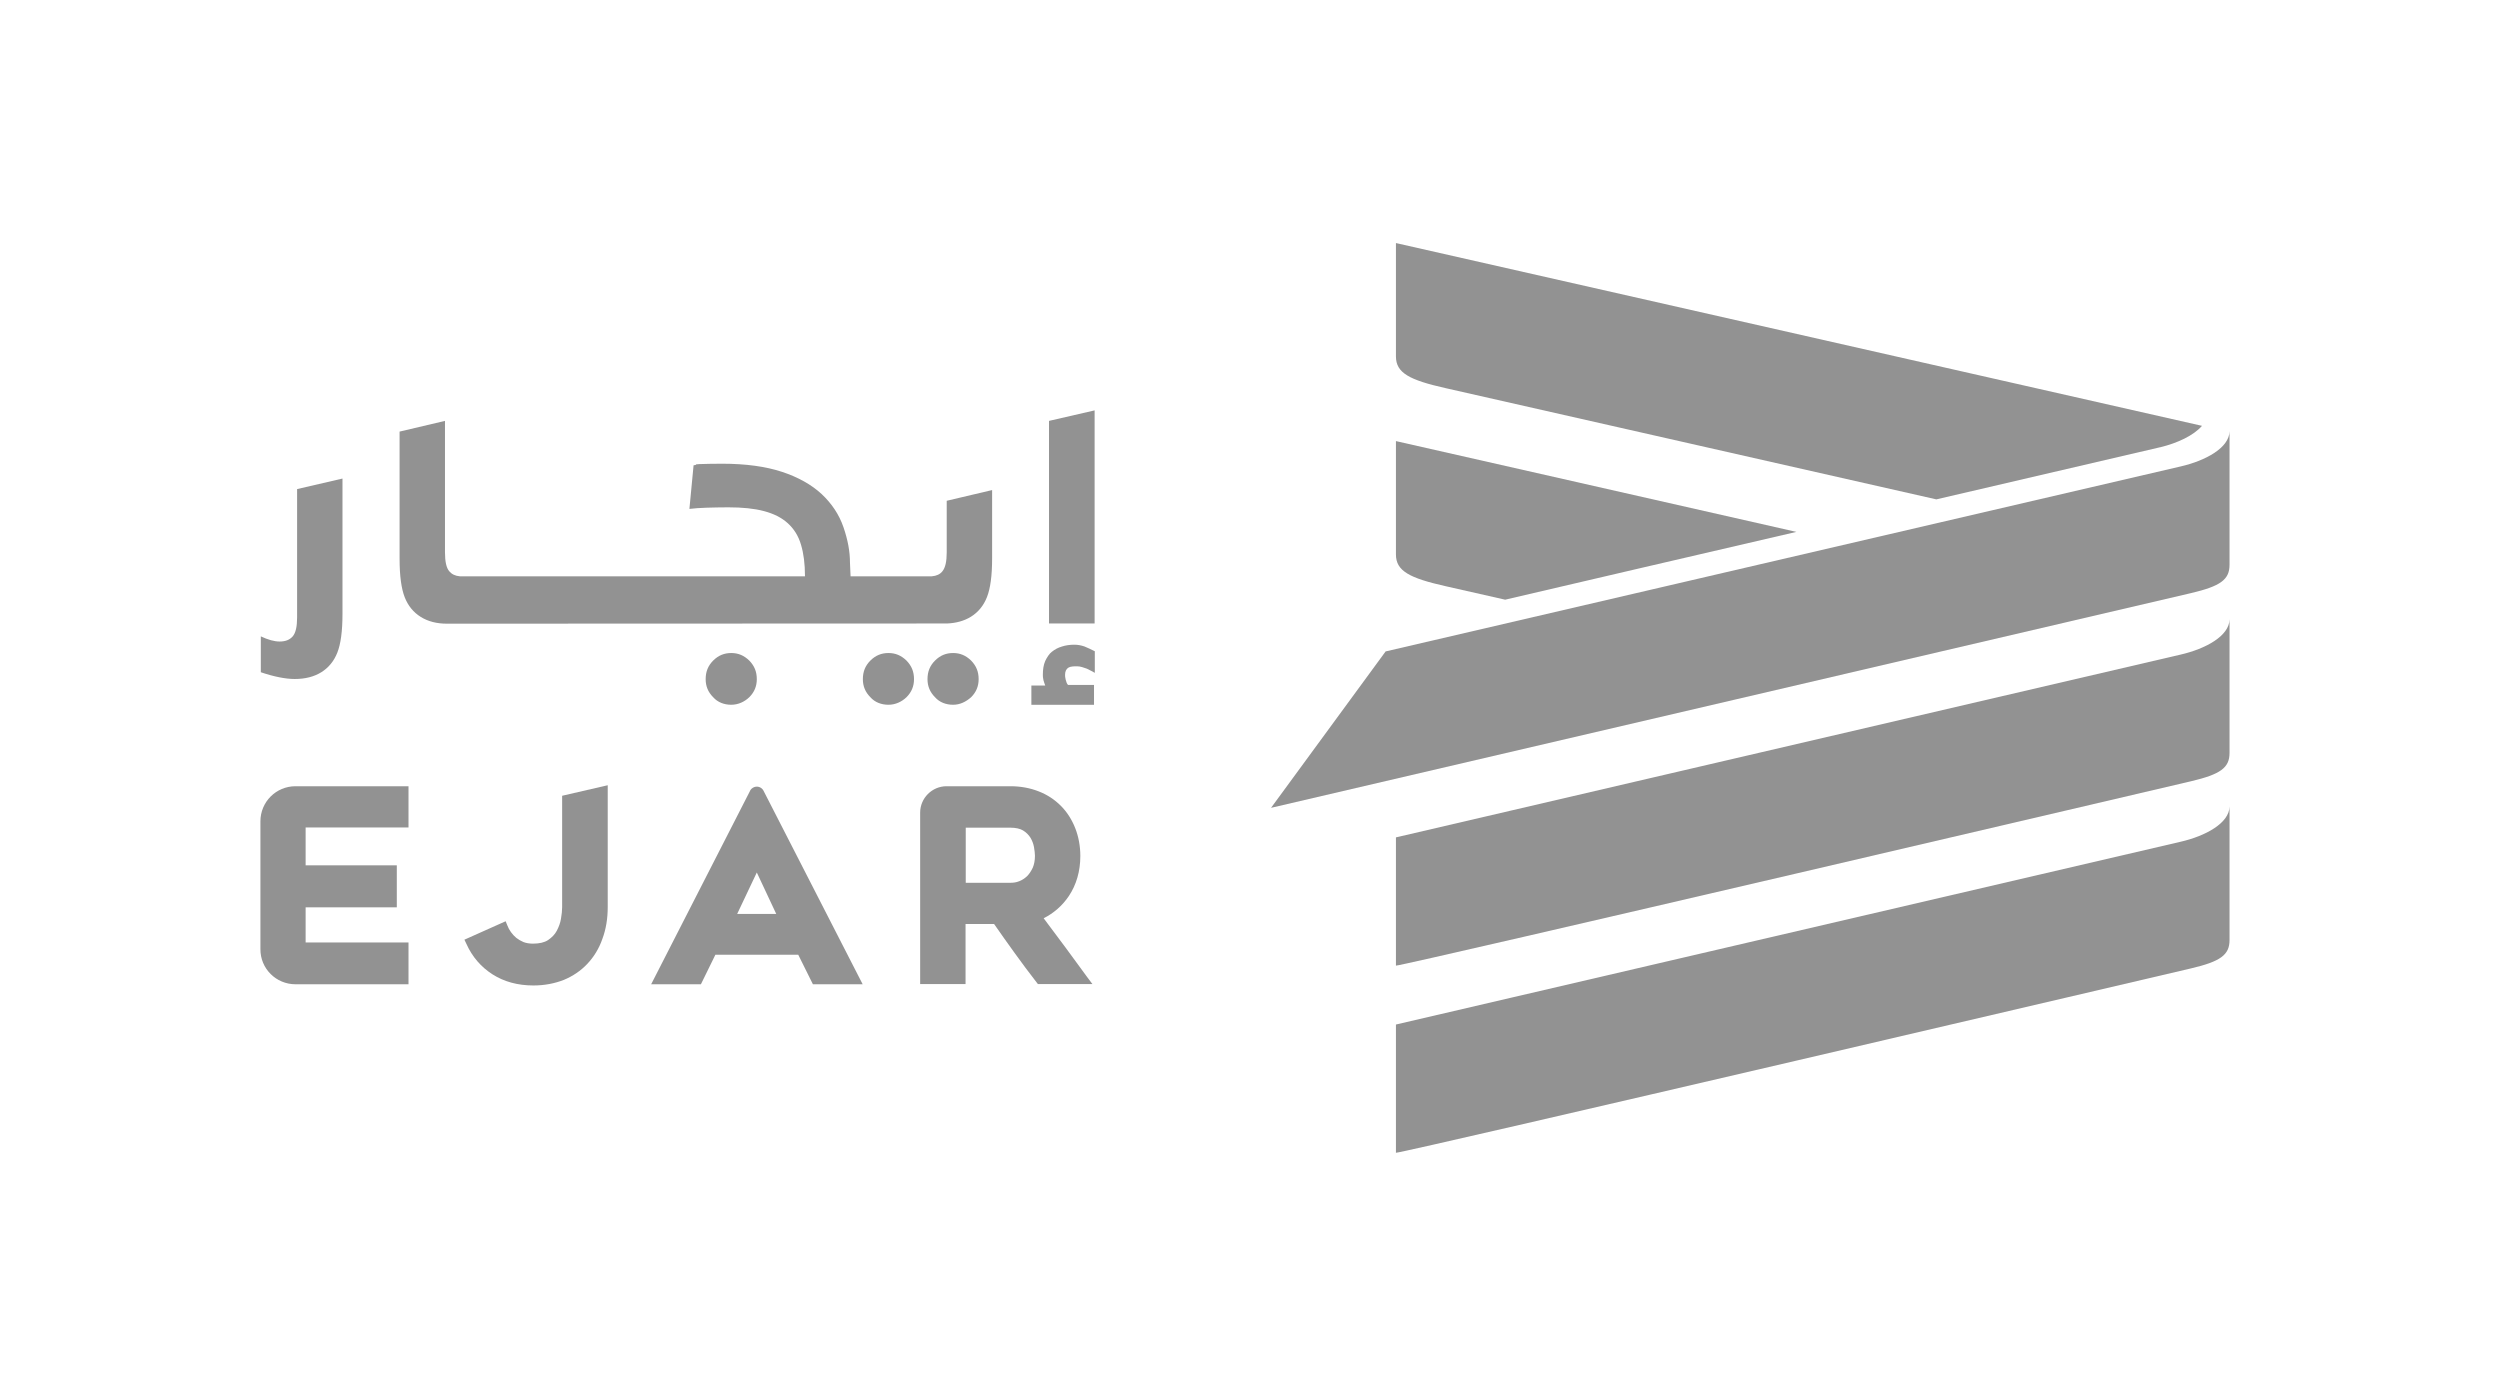
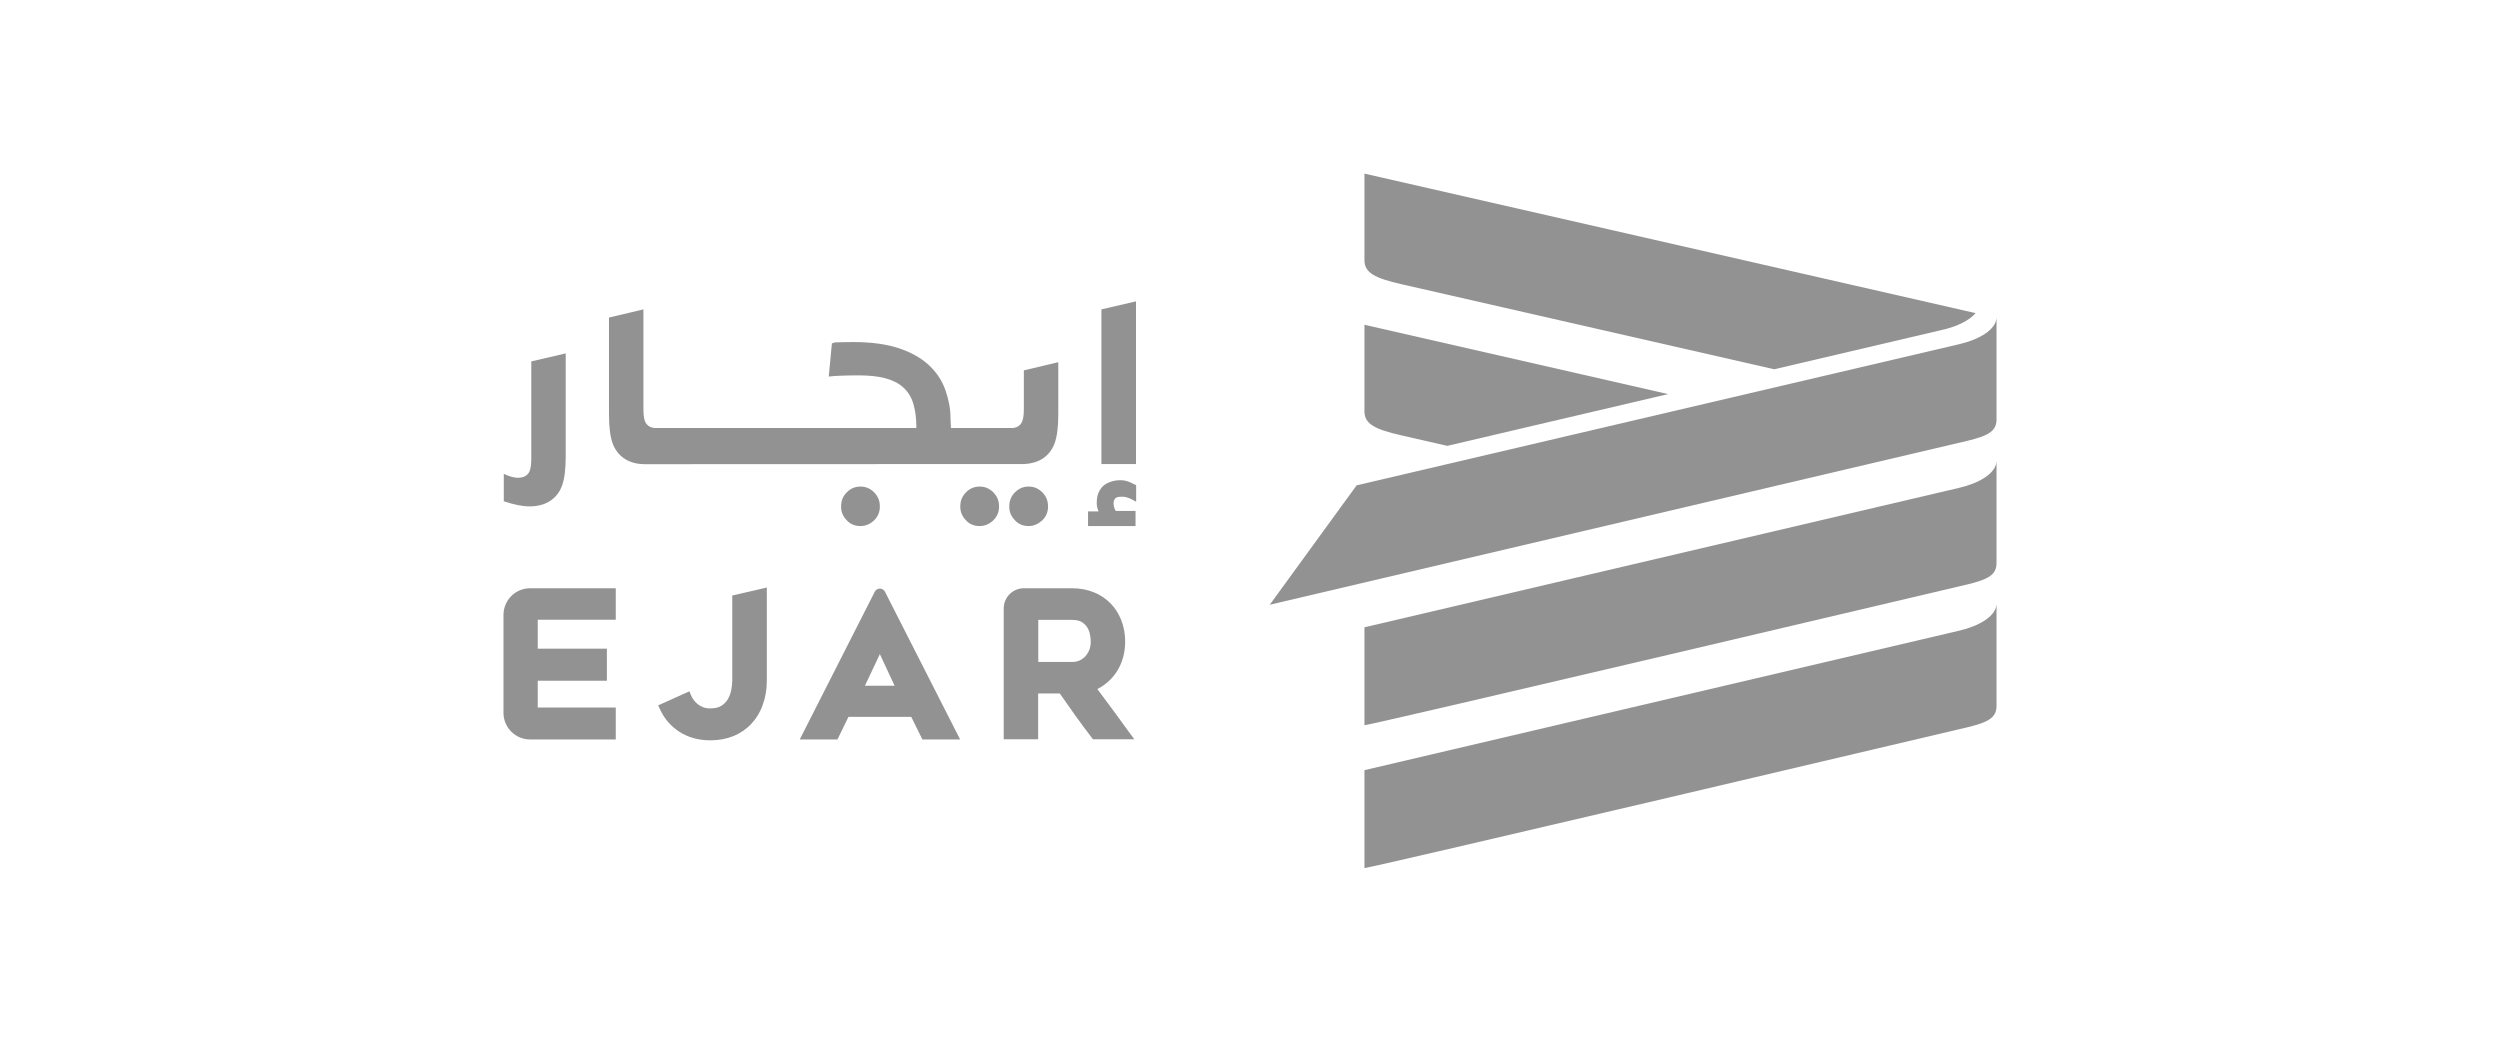
- <svg xmlns="http://www.w3.org/2000/svg" width="144" height="80" viewBox="0 0 144 80" fill="none">
-   <path d="M80.406 48.233V48.256V55.621C80.886 55.621 126.195 45.002 126.195 45.002C127.896 44.602 128.421 44.225 128.421 43.369V35.673C128.41 36.632 127.04 37.374 125.601 37.705L80.406 48.233Z" fill="#929292" />
-   <path d="M80.406 59.013V59.035V66.4C80.886 66.4 126.195 55.781 126.195 55.781C127.896 55.382 128.421 55.005 128.421 54.148V46.452C128.41 47.411 127.04 48.154 125.601 48.485L80.406 59.013Z" fill="#929292" />
-   <path d="M83.272 33.766L86.698 34.542C91.379 33.446 97.077 32.121 103.472 30.637L80.406 25.407V31.939C80.406 32.886 81.183 33.297 83.272 33.766Z" fill="#929292" />
-   <path d="M111.533 28.764L83.272 22.358C81.183 21.89 80.406 21.479 80.406 20.531V14L126.834 24.528C126.354 25.087 125.418 25.521 124.436 25.761H124.425L111.533 28.764Z" fill="#929292" />
-   <path d="M79.812 37.522L73.212 46.531C73.874 46.383 126.195 34.165 126.195 34.165C127.896 33.765 128.421 33.389 128.421 32.532V24.836C128.41 25.795 127.039 26.537 125.601 26.868L79.812 37.522Z" fill="#929292" />
-   <path d="M17.113 28.171V35.559C17.113 36.095 17.033 36.449 16.861 36.655C16.69 36.849 16.45 36.952 16.108 36.952C15.799 36.952 15.434 36.849 15.023 36.655V38.721C15.799 38.984 16.462 39.11 16.976 39.11C17.569 39.11 18.083 38.984 18.506 38.721C18.928 38.459 19.236 38.082 19.43 37.591C19.625 37.1 19.727 36.358 19.727 35.364V27.565L17.113 28.171Z" fill="#929292" />
-   <path d="M25.631 24.243L23.016 24.86V32.179C23.016 33.172 23.119 33.915 23.313 34.406C23.507 34.897 23.815 35.273 24.238 35.536C24.66 35.799 25.163 35.924 25.745 35.924L54.554 35.913C55.079 35.89 55.536 35.764 55.924 35.525C56.347 35.262 56.655 34.885 56.849 34.394C57.043 33.903 57.146 33.161 57.146 32.168V28.228L54.531 28.845V31.814C54.531 32.339 54.451 32.704 54.28 32.91C54.143 33.081 53.938 33.172 53.675 33.195H48.993L48.959 32.43C48.959 31.757 48.833 31.094 48.582 30.363C48.331 29.633 47.908 29.005 47.326 28.457C46.744 27.92 45.979 27.486 45.042 27.178C44.106 26.869 42.953 26.71 41.594 26.71C41.08 26.71 40.635 26.721 40.281 26.732C39.927 26.744 40.224 26.778 39.95 26.801L39.71 29.313C39.984 29.279 40.315 29.256 40.692 29.244C41.069 29.233 41.491 29.222 41.948 29.222C42.759 29.222 43.444 29.29 44.003 29.439C44.563 29.587 45.02 29.815 45.373 30.135C45.727 30.455 45.99 30.866 46.139 31.38C46.287 31.871 46.367 32.476 46.367 33.195H26.487C26.224 33.172 26.03 33.081 25.882 32.91C25.711 32.716 25.631 32.35 25.631 31.814V24.243Z" fill="#929292" />
-   <path d="M62.045 38.379C62.216 38.379 62.422 38.448 62.604 38.516C62.81 38.619 62.947 38.688 63.061 38.756V37.512C62.855 37.409 62.638 37.306 62.467 37.237C62.262 37.169 62.09 37.135 61.873 37.135C61.634 37.135 61.382 37.169 61.177 37.237C60.937 37.306 60.754 37.409 60.583 37.546C60.446 37.649 60.309 37.854 60.206 38.071C60.103 38.311 60.069 38.562 60.069 38.87C60.069 38.939 60.069 39.042 60.103 39.179C60.138 39.282 60.172 39.419 60.206 39.487H59.475H59.407V40.595H63.015V39.453H61.519C61.451 39.384 61.417 39.282 61.382 39.144C61.348 39.007 61.348 38.939 61.348 38.87C61.348 38.665 61.417 38.528 61.554 38.448C61.691 38.379 61.873 38.379 62.045 38.379Z" fill="#929292" />
-   <path d="M51.174 37.614C50.775 37.614 50.432 37.751 50.135 38.048C49.838 38.345 49.701 38.688 49.701 39.121C49.701 39.521 49.838 39.864 50.135 40.161C50.398 40.458 50.775 40.594 51.174 40.594C51.574 40.594 51.939 40.423 52.213 40.161C52.51 39.864 52.647 39.521 52.647 39.121C52.647 38.688 52.51 38.356 52.213 38.048C51.905 37.751 51.574 37.614 51.174 37.614Z" fill="#929292" />
-   <path d="M54.897 37.614C54.497 37.614 54.155 37.751 53.858 38.048C53.561 38.345 53.424 38.688 53.424 39.121C53.424 39.521 53.561 39.864 53.858 40.161C54.12 40.458 54.497 40.594 54.897 40.594C55.297 40.594 55.639 40.423 55.936 40.161C56.233 39.864 56.37 39.521 56.37 39.121C56.37 38.688 56.233 38.356 55.936 38.048C55.628 37.751 55.297 37.614 54.897 37.614Z" fill="#929292" />
-   <path d="M42.119 37.614C41.72 37.614 41.377 37.751 41.08 38.048C40.783 38.345 40.646 38.688 40.646 39.121C40.646 39.521 40.783 39.864 41.08 40.161C41.343 40.458 41.72 40.594 42.119 40.594C42.519 40.594 42.884 40.423 43.158 40.161C43.455 39.864 43.592 39.521 43.592 39.121C43.592 38.688 43.455 38.356 43.158 38.048C42.85 37.751 42.519 37.614 42.119 37.614Z" fill="#929292" />
-   <path d="M60.423 24.243V35.913H63.05V23.638L60.423 24.243Z" fill="#929292" />
-   <path d="M17.021 56.694H23.53V54.285H17.604V52.264H22.856V49.843H17.604V47.662H23.53V45.287H17.021C15.902 45.287 15 46.189 15 47.308V54.662C14.989 55.792 15.902 56.694 17.021 56.694Z" fill="#929292" />
-   <path d="M62.616 56.272C61.794 55.141 60.96 54.011 60.115 52.892C60.697 52.595 61.188 52.172 61.565 51.613C61.999 50.962 62.227 50.186 62.227 49.306C62.227 48.736 62.125 48.187 61.931 47.696C61.736 47.205 61.462 46.772 61.108 46.418C60.755 46.064 60.332 45.778 59.83 45.584C59.339 45.39 58.791 45.287 58.208 45.287H54.52C53.686 45.287 53.001 45.972 53.001 46.806V56.683H55.616V53.223H57.26C57.649 53.783 58.037 54.331 58.425 54.867C58.836 55.438 59.27 56.021 59.704 56.58L59.784 56.683H62.924L62.616 56.272ZM55.616 47.674H58.197C58.505 47.674 58.756 47.731 58.928 47.834C59.11 47.948 59.247 48.085 59.35 48.245C59.453 48.416 59.521 48.599 59.556 48.781C59.59 48.987 59.613 49.158 59.613 49.295C59.613 49.558 59.567 49.797 59.487 49.98C59.396 50.174 59.282 50.346 59.156 50.471C59.019 50.597 58.882 50.688 58.711 50.757C58.539 50.825 58.379 50.848 58.219 50.848H55.627V47.674H55.616Z" fill="#929292" />
-   <path d="M32.379 45.836V52.253C32.379 52.447 32.356 52.675 32.311 52.927C32.276 53.155 32.185 53.395 32.071 53.612C31.957 53.829 31.785 54 31.568 54.148C31.363 54.285 31.066 54.354 30.701 54.354C30.484 54.354 30.301 54.32 30.152 54.263C29.993 54.194 29.856 54.114 29.741 54.023C29.627 53.931 29.524 53.817 29.433 53.692C29.342 53.566 29.273 53.44 29.228 53.315L29.125 53.064L26.75 54.126L26.864 54.365C27.195 55.108 27.709 55.701 28.371 56.124C29.034 56.546 29.821 56.763 30.723 56.763C31.363 56.763 31.945 56.649 32.471 56.444C32.996 56.227 33.453 55.918 33.829 55.519C34.206 55.119 34.503 54.639 34.697 54.08C34.903 53.532 35.005 52.915 35.005 52.253V45.23L32.379 45.836Z" fill="#929292" />
-   <path d="M43.992 45.573C43.923 45.413 43.764 45.31 43.592 45.31C43.421 45.31 43.25 45.425 43.193 45.573L37.506 56.695H40.372L41.206 54.993H45.979L46.824 56.695H49.69L43.992 45.573ZM42.462 52.641L43.592 50.255L44.711 52.641H42.462Z" fill="#929292" />
+ <svg xmlns="http://www.w3.org/2000/svg" width="144" height="60" viewBox="0 0 144 60" fill="none">
+   <path d="M78.593 36.132V36.149V41.772C78.956 41.772 113.311 33.665 113.311 33.665C114.601 33.36 115 33.072 115 32.419V26.544C114.991 27.276 113.952 27.843 112.861 28.096L78.593 36.132Z" fill="#929292" />
+   <path d="M78.593 44.361V44.378V50C78.956 50 113.311 41.894 113.311 41.894C114.601 41.589 115 41.301 115 40.647V34.773C114.991 35.505 113.952 36.071 112.861 36.324L78.593 44.361Z" fill="#929292" />
+   <path d="M80.766 25.088L83.363 25.681C86.913 24.844 91.233 23.833 96.082 22.7L78.593 18.708V23.694C78.593 24.417 79.181 24.731 80.766 25.088Z" fill="#929292" />
+   <path d="M102.194 21.27L80.766 16.38C79.181 16.023 78.593 15.709 78.593 14.986V10L113.796 18.037C113.433 18.464 112.723 18.795 111.978 18.978H111.969L102.194 21.27Z" fill="#929292" />
+   <path d="M78.142 27.955L73.138 34.833C73.64 34.719 113.311 25.393 113.311 25.393C114.601 25.088 115 24.8 115 24.146V18.271C114.991 19.004 113.952 19.57 112.861 19.823L78.142 27.955Z" fill="#929292" />
+   <path d="M30.602 20.817V26.457C30.602 26.867 30.541 27.137 30.412 27.294C30.282 27.442 30.1 27.52 29.84 27.52C29.606 27.52 29.329 27.442 29.018 27.294V28.871C29.606 29.072 30.108 29.168 30.498 29.168C30.948 29.168 31.338 29.072 31.658 28.871C31.979 28.671 32.212 28.383 32.36 28.009C32.507 27.634 32.585 27.067 32.585 26.309V20.355L30.602 20.817Z" fill="#929292" />
+   <path d="M37.061 17.82L35.078 18.291V23.878C35.078 24.637 35.156 25.203 35.303 25.578C35.45 25.953 35.684 26.24 36.005 26.441C36.325 26.641 36.706 26.737 37.147 26.737L58.992 26.729C59.39 26.711 59.736 26.615 60.031 26.432C60.351 26.232 60.585 25.944 60.732 25.569C60.879 25.194 60.957 24.628 60.957 23.869V20.862L58.974 21.333V23.599C58.974 24 58.914 24.279 58.784 24.436C58.68 24.567 58.524 24.637 58.325 24.654H54.775L54.749 24.07C54.749 23.556 54.654 23.05 54.463 22.492C54.273 21.934 53.953 21.455 53.511 21.037C53.069 20.627 52.489 20.296 51.779 20.06C51.069 19.825 50.195 19.703 49.165 19.703C48.775 19.703 48.437 19.712 48.169 19.721C47.901 19.729 48.126 19.755 47.918 19.773L47.736 21.69C47.944 21.664 48.195 21.647 48.481 21.638C48.766 21.629 49.087 21.621 49.433 21.621C50.048 21.621 50.567 21.673 50.992 21.786C51.416 21.9 51.762 22.074 52.031 22.318C52.299 22.562 52.498 22.876 52.611 23.268C52.723 23.643 52.784 24.105 52.784 24.654H37.71C37.511 24.637 37.364 24.567 37.251 24.436C37.121 24.288 37.061 24.009 37.061 23.599V17.82Z" fill="#929292" />
+   <path d="M64.671 28.61C64.801 28.61 64.957 28.663 65.095 28.715C65.251 28.793 65.355 28.846 65.442 28.898V27.948C65.286 27.869 65.121 27.791 64.991 27.739C64.835 27.686 64.706 27.66 64.541 27.66C64.359 27.66 64.169 27.686 64.013 27.739C63.831 27.791 63.693 27.869 63.563 27.974C63.459 28.052 63.355 28.209 63.277 28.375C63.199 28.558 63.173 28.75 63.173 28.985C63.173 29.037 63.173 29.116 63.199 29.22C63.225 29.299 63.251 29.403 63.277 29.456H62.723H62.671V30.301H65.407V29.43H64.273C64.221 29.377 64.195 29.299 64.169 29.194C64.143 29.09 64.143 29.037 64.143 28.985C64.143 28.828 64.195 28.724 64.299 28.663C64.403 28.61 64.541 28.61 64.671 28.61Z" fill="#929292" />
+   <path d="M56.428 28.026C56.125 28.026 55.866 28.131 55.641 28.358C55.415 28.584 55.312 28.846 55.312 29.177C55.312 29.482 55.415 29.744 55.641 29.97C55.84 30.197 56.125 30.301 56.428 30.301C56.731 30.301 57.008 30.171 57.216 29.97C57.441 29.744 57.545 29.482 57.545 29.177C57.545 28.846 57.441 28.593 57.216 28.358C56.983 28.131 56.731 28.026 56.428 28.026Z" fill="#929292" />
+   <path d="M59.251 28.026C58.948 28.026 58.688 28.131 58.463 28.358C58.238 28.584 58.134 28.846 58.134 29.177C58.134 29.482 58.238 29.744 58.463 29.97C58.662 30.197 58.948 30.301 59.251 30.301C59.554 30.301 59.813 30.171 60.038 29.97C60.264 29.744 60.367 29.482 60.367 29.177C60.367 28.846 60.264 28.593 60.038 28.358C59.805 28.131 59.554 28.026 59.251 28.026Z" fill="#929292" />
+   <path d="M49.563 28.026C49.26 28.026 49 28.131 48.775 28.358C48.55 28.584 48.446 28.846 48.446 29.177C48.446 29.482 48.55 29.744 48.775 29.97C48.974 30.197 49.26 30.301 49.563 30.301C49.866 30.301 50.143 30.171 50.351 29.97C50.576 29.744 50.68 29.482 50.68 29.177C50.68 28.846 50.576 28.593 50.351 28.358C50.117 28.131 49.866 28.026 49.563 28.026Z" fill="#929292" />
+   <path d="M63.441 17.82V26.729H65.433V17.358L63.441 17.82Z" fill="#929292" />
+   <path d="M30.532 42.592H35.468V40.752H30.974V39.209H34.957V37.362H30.974V35.697H35.468V33.884H30.532C29.684 33.884 29 34.572 29 35.427V41.04C28.991 41.903 29.684 42.592 30.532 42.592Z" fill="#929292" />
+   <path d="M65.104 42.269C64.481 41.406 63.849 40.543 63.208 39.689C63.65 39.462 64.022 39.14 64.308 38.713C64.636 38.216 64.81 37.623 64.81 36.952C64.81 36.516 64.732 36.098 64.585 35.723C64.437 35.348 64.23 35.017 63.961 34.747C63.693 34.477 63.372 34.259 62.991 34.11C62.619 33.962 62.204 33.884 61.762 33.884H58.965C58.333 33.884 57.814 34.407 57.814 35.043V42.583H59.797V39.942H61.043C61.338 40.369 61.632 40.787 61.926 41.197C62.238 41.633 62.567 42.077 62.896 42.504L62.957 42.583H65.338L65.104 42.269ZM59.797 35.706H61.753C61.987 35.706 62.178 35.749 62.307 35.828C62.446 35.915 62.55 36.019 62.628 36.141C62.706 36.272 62.758 36.412 62.784 36.551C62.81 36.708 62.827 36.839 62.827 36.943C62.827 37.144 62.792 37.327 62.732 37.466C62.662 37.614 62.576 37.745 62.481 37.841C62.377 37.937 62.273 38.007 62.143 38.059C62.013 38.111 61.892 38.129 61.771 38.129H59.805V35.706H59.797Z" fill="#929292" />
+   <path d="M42.178 34.302V39.2C42.178 39.349 42.16 39.523 42.126 39.715C42.1 39.889 42.03 40.072 41.944 40.238C41.857 40.403 41.727 40.534 41.563 40.647C41.407 40.752 41.182 40.804 40.905 40.804C40.74 40.804 40.602 40.778 40.489 40.734C40.368 40.682 40.264 40.621 40.178 40.551C40.091 40.482 40.013 40.395 39.944 40.299C39.874 40.203 39.823 40.107 39.788 40.011L39.71 39.819L37.909 40.63L37.996 40.813C38.247 41.38 38.636 41.833 39.139 42.155C39.641 42.478 40.238 42.643 40.922 42.643C41.407 42.643 41.849 42.556 42.247 42.399C42.645 42.234 42.991 41.998 43.277 41.693C43.563 41.388 43.788 41.022 43.935 40.595C44.091 40.177 44.169 39.706 44.169 39.2V33.84L42.178 34.302Z" fill="#929292" />
+   <path d="M50.983 34.102C50.931 33.98 50.809 33.901 50.68 33.901C50.55 33.901 50.42 33.989 50.377 34.102L46.065 42.592H48.238L48.87 41.293H52.489L53.13 42.592H55.303L50.983 34.102ZM49.822 39.497L50.68 37.676L51.528 39.497H49.822Z" fill="#929292" />
</svg>
